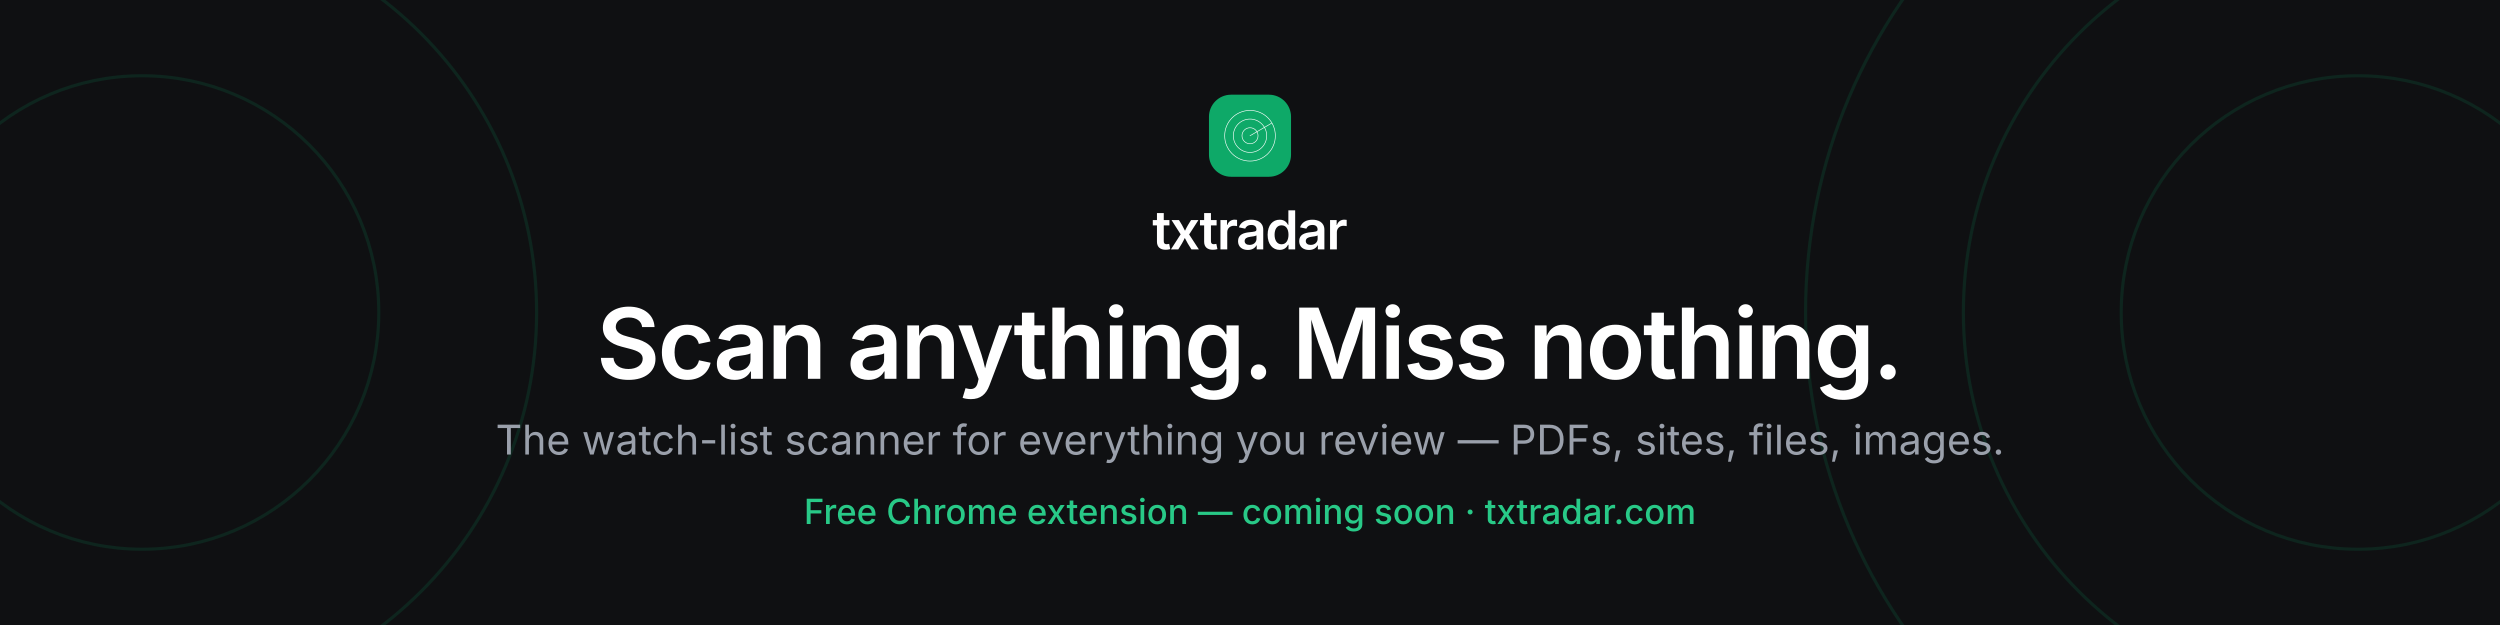
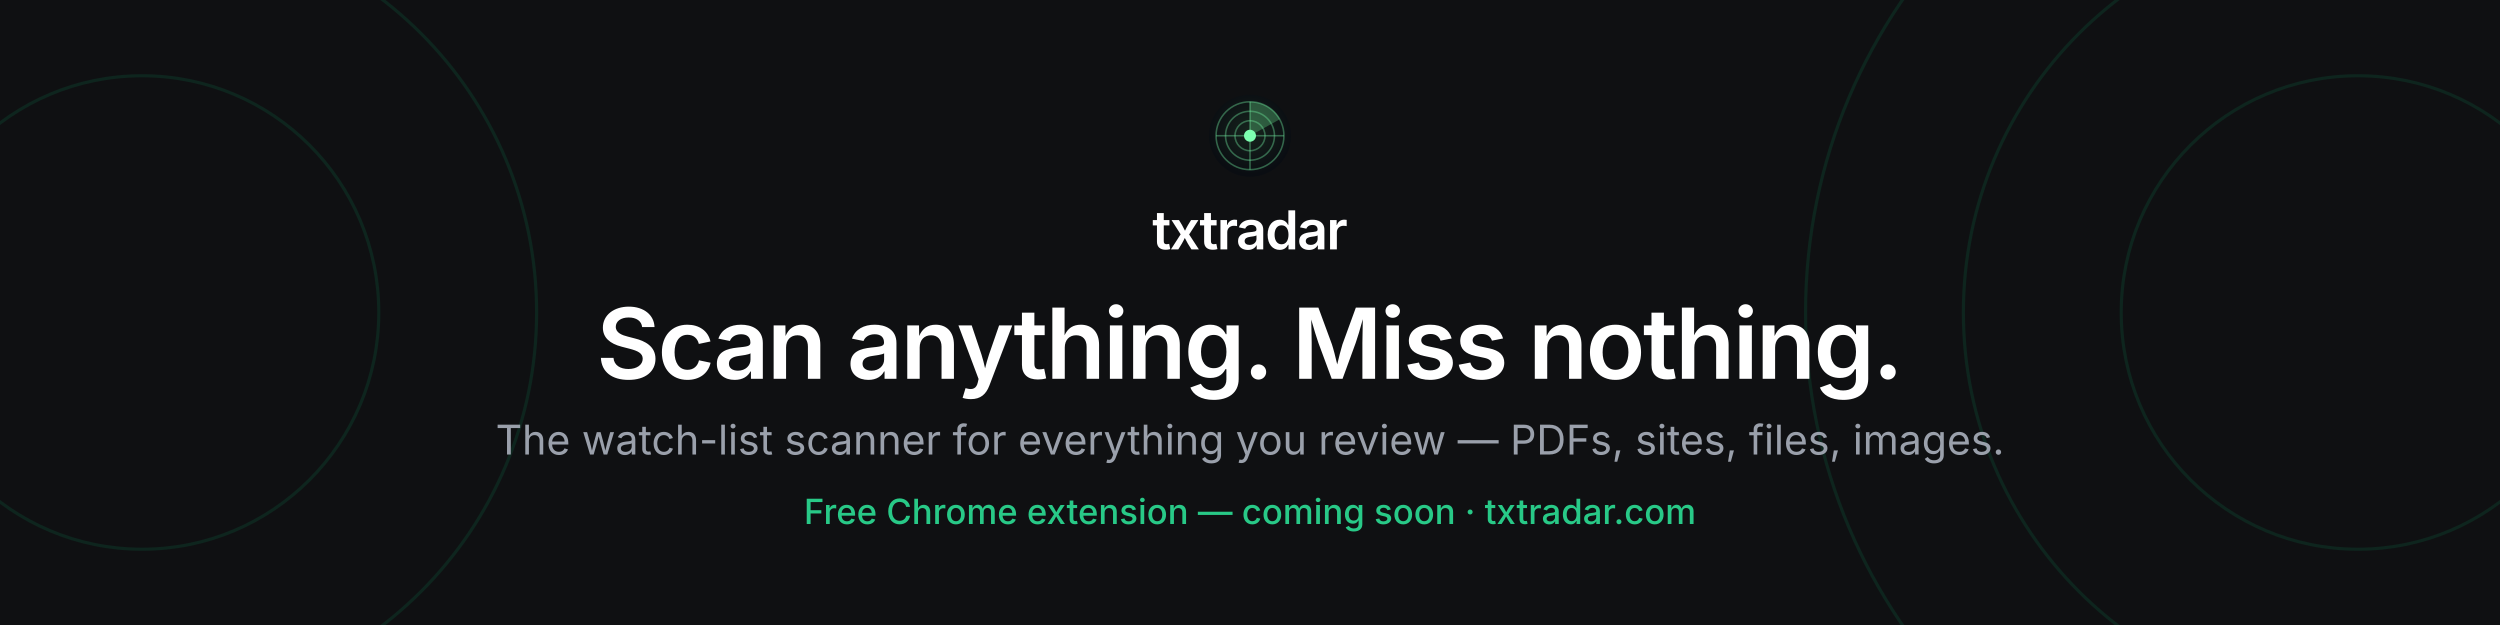
<svg xmlns="http://www.w3.org/2000/svg" viewBox="0 0 1584 396" width="1584" height="396" role="img" aria-label="txtradar — scan anything, miss nothing">
+   <defs>
+     <radialGradient id="rmkB" cx="50%" cy="45%" r="72%">
+       <stop offset="0%" stop-color="#16241d" />
+       <stop offset="72%" stop-color="#0a0d12" />
+     </radialGradient>
+   </defs>
  <rect width="1584" height="396" fill="#0f1012" />
  <g fill="none" stroke="#0ea968" stroke-opacity="0.14" stroke-width="2">
    <circle cx="90" cy="198" r="150" />
    <circle cx="90" cy="198" r="250" />
    <circle cx="1494" cy="198" r="150" />
    <circle cx="1494" cy="198" r="250" />
    <circle cx="1494" cy="198" r="350" />
  </g>
  <g transform="translate(766,60)">
-     <rect width="52" height="52" rx="14" fill="#0ea968" />
-     <g fill="none" stroke="#ffffff" stroke-width="3.8" stroke-linecap="round" transform="scale(0.1016)">
-       <circle cx="256" cy="256" r="158" />
-       <circle cx="256" cy="256" r="104" />
-       <circle cx="256" cy="256" r="50" />
-       <path d="M256 256 L390 178" />
+     <circle cx="26" cy="26" r="26" fill="url(#rmkB)" />
+     <g fill="none" stroke="#69dc96" stroke-opacity="0.42" stroke-width="1">
+       <circle cx="26" cy="26" r="21.5" />
+       <circle cx="26" cy="26" r="15.5" />
+       <circle cx="26" cy="26" r="9.5" />
+       <line x1="4.5" y1="26" x2="47.5" y2="26" />
+       <line x1="26" y1="4.5" x2="26" y2="47.5" />
    </g>
+     <path d="M26 26 L26 4.5 A21.5 21.5 0 0 1 45 15.5 Z" fill="#6ef096" fill-opacity="0.3" />
+     <circle cx="26" cy="26" r="3.8" fill="#7dffb0" />
  </g>
  <text x="792" y="158" text-anchor="middle" font-family="Inter, system-ui, sans-serif" font-size="34" font-weight="600" letter-spacing="-1" fill="#ffffff">txtradar</text>
  <text x="792" y="240" text-anchor="middle" font-family="Inter, system-ui, sans-serif" font-size="62" font-weight="600" letter-spacing="-1.5" fill="#ffffff">Scan anything. Miss nothing.</text>
  <text x="792" y="288" text-anchor="middle" font-family="Inter, system-ui, sans-serif" font-size="26" font-weight="400" fill="#9aa0ab">The watch-list scanner for everything you review — PDFs, sites, files, images.</text>
  <text x="792" y="332" text-anchor="middle" font-family="Inter, system-ui, sans-serif" font-size="22" font-weight="500" fill="#28c987">Free Chrome extension — coming soon  ·  txtradar.com</text>
</svg>
